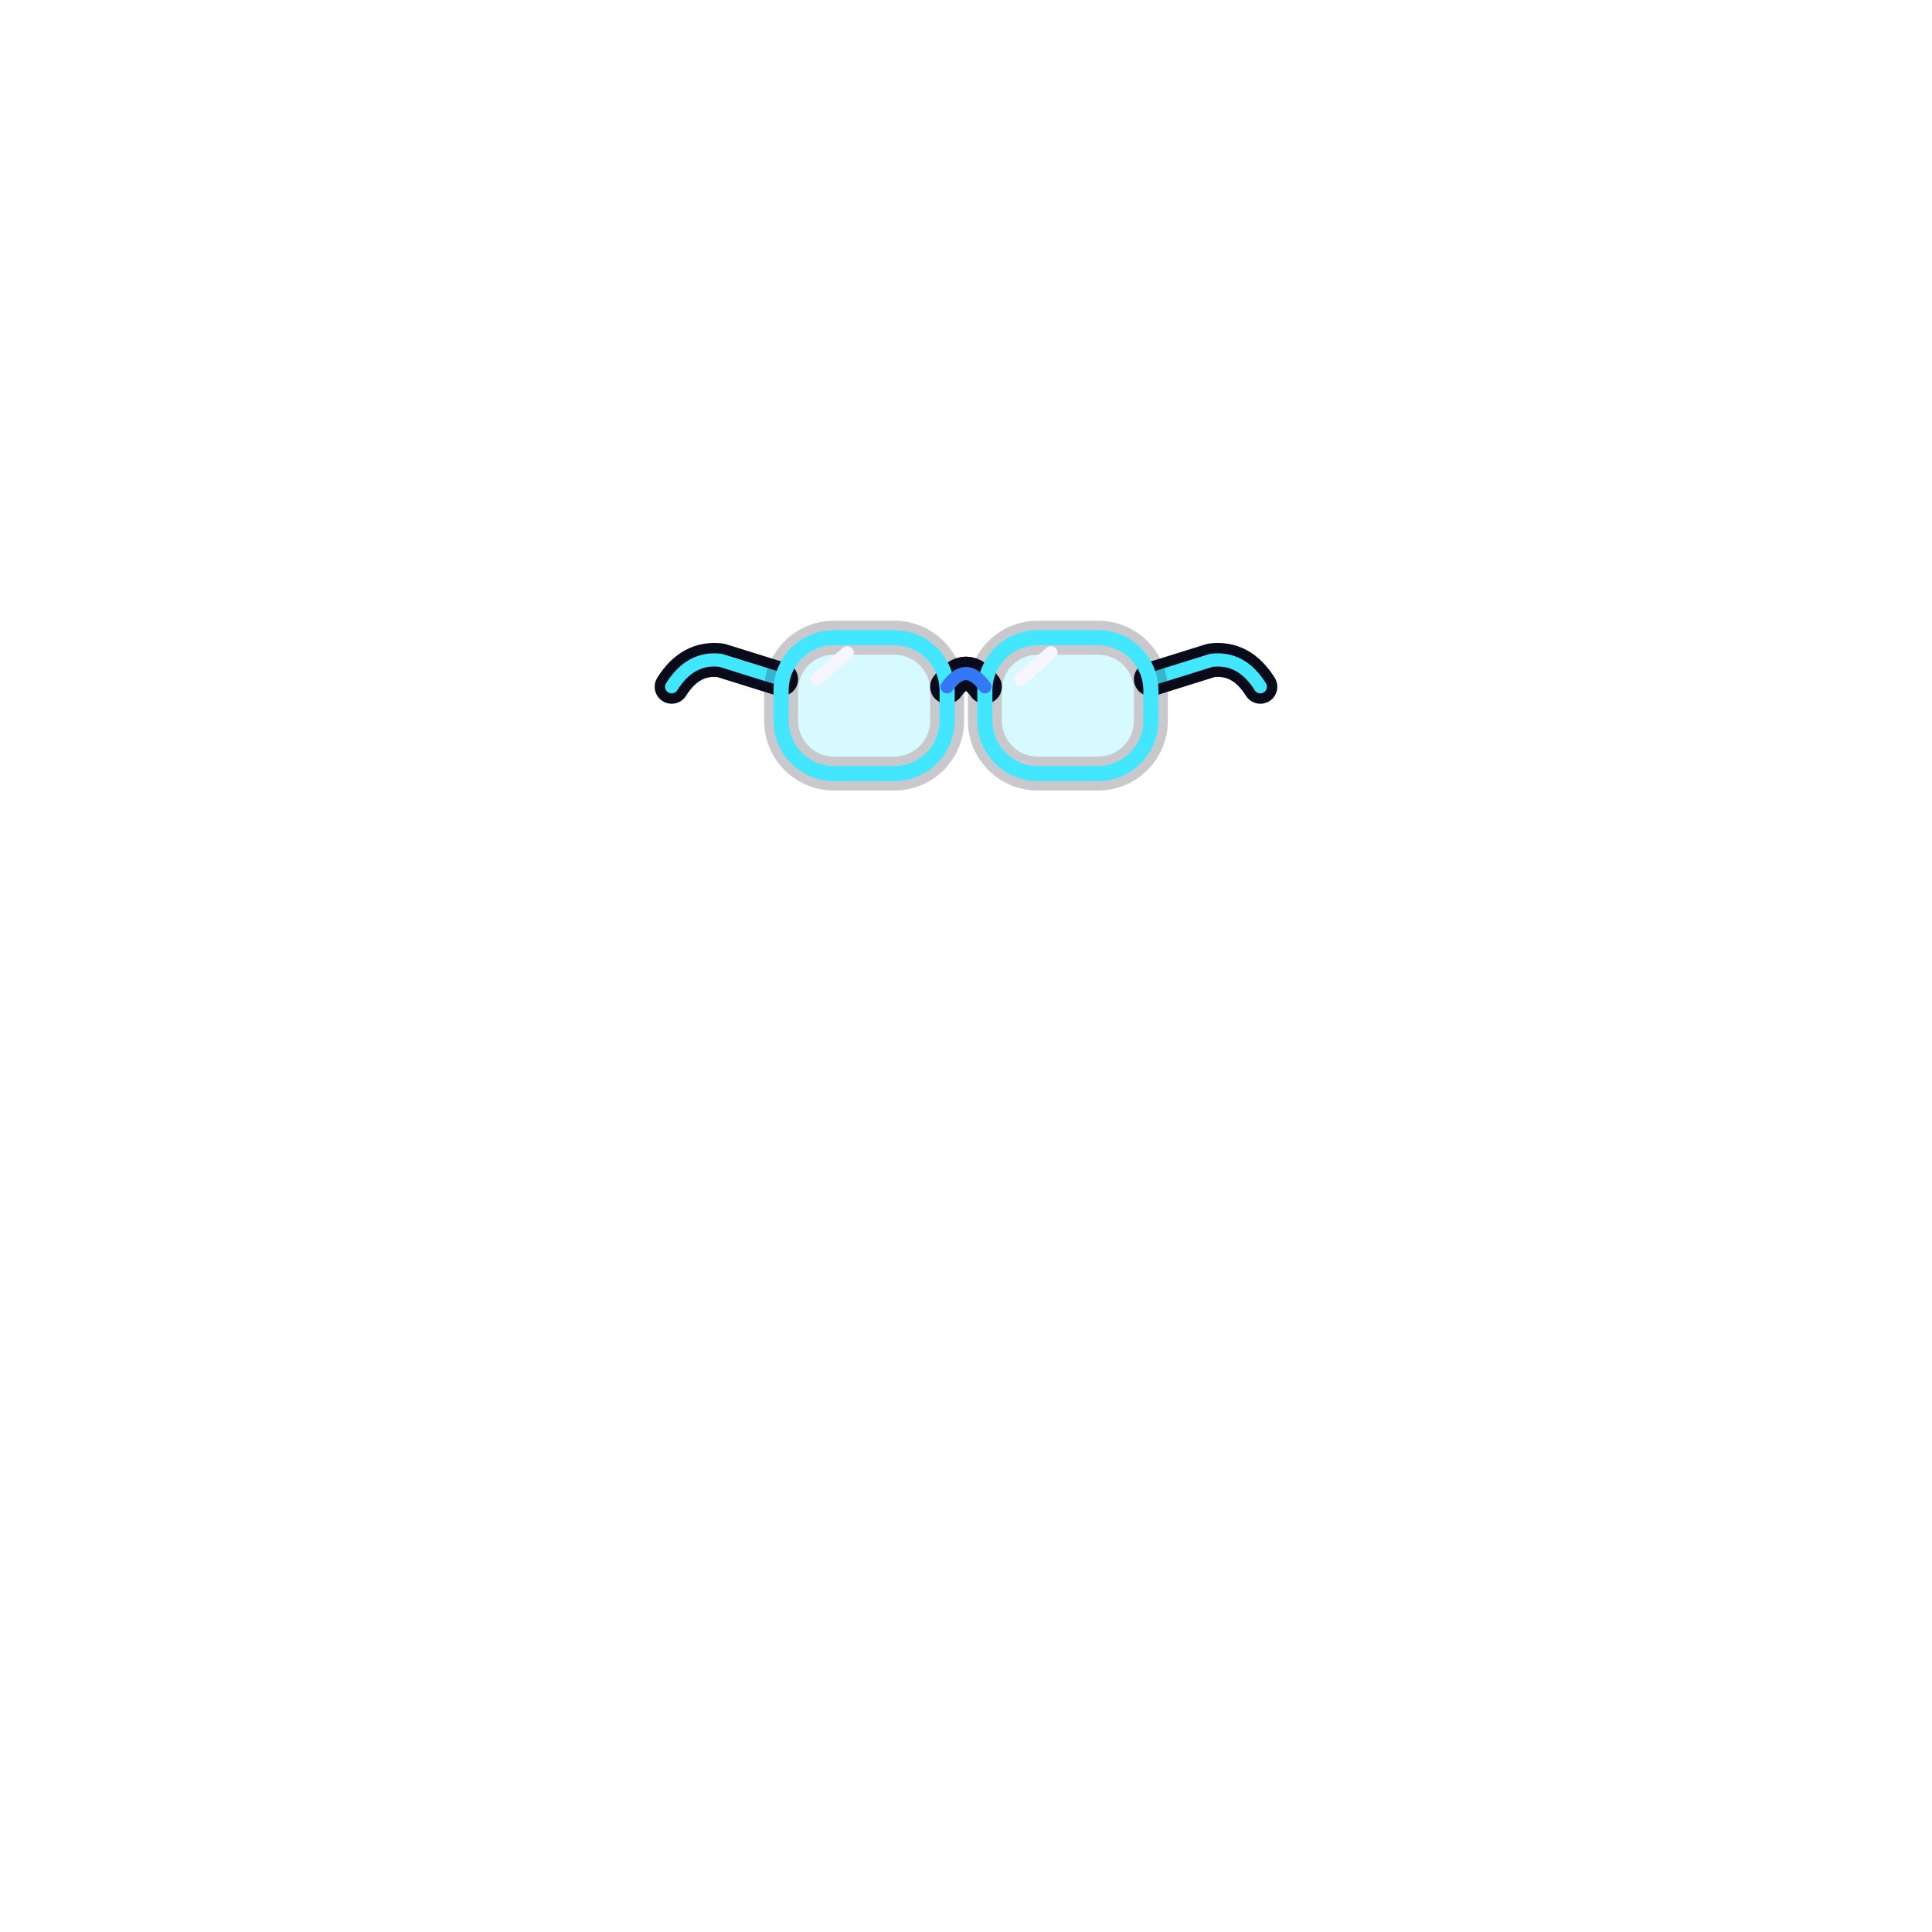
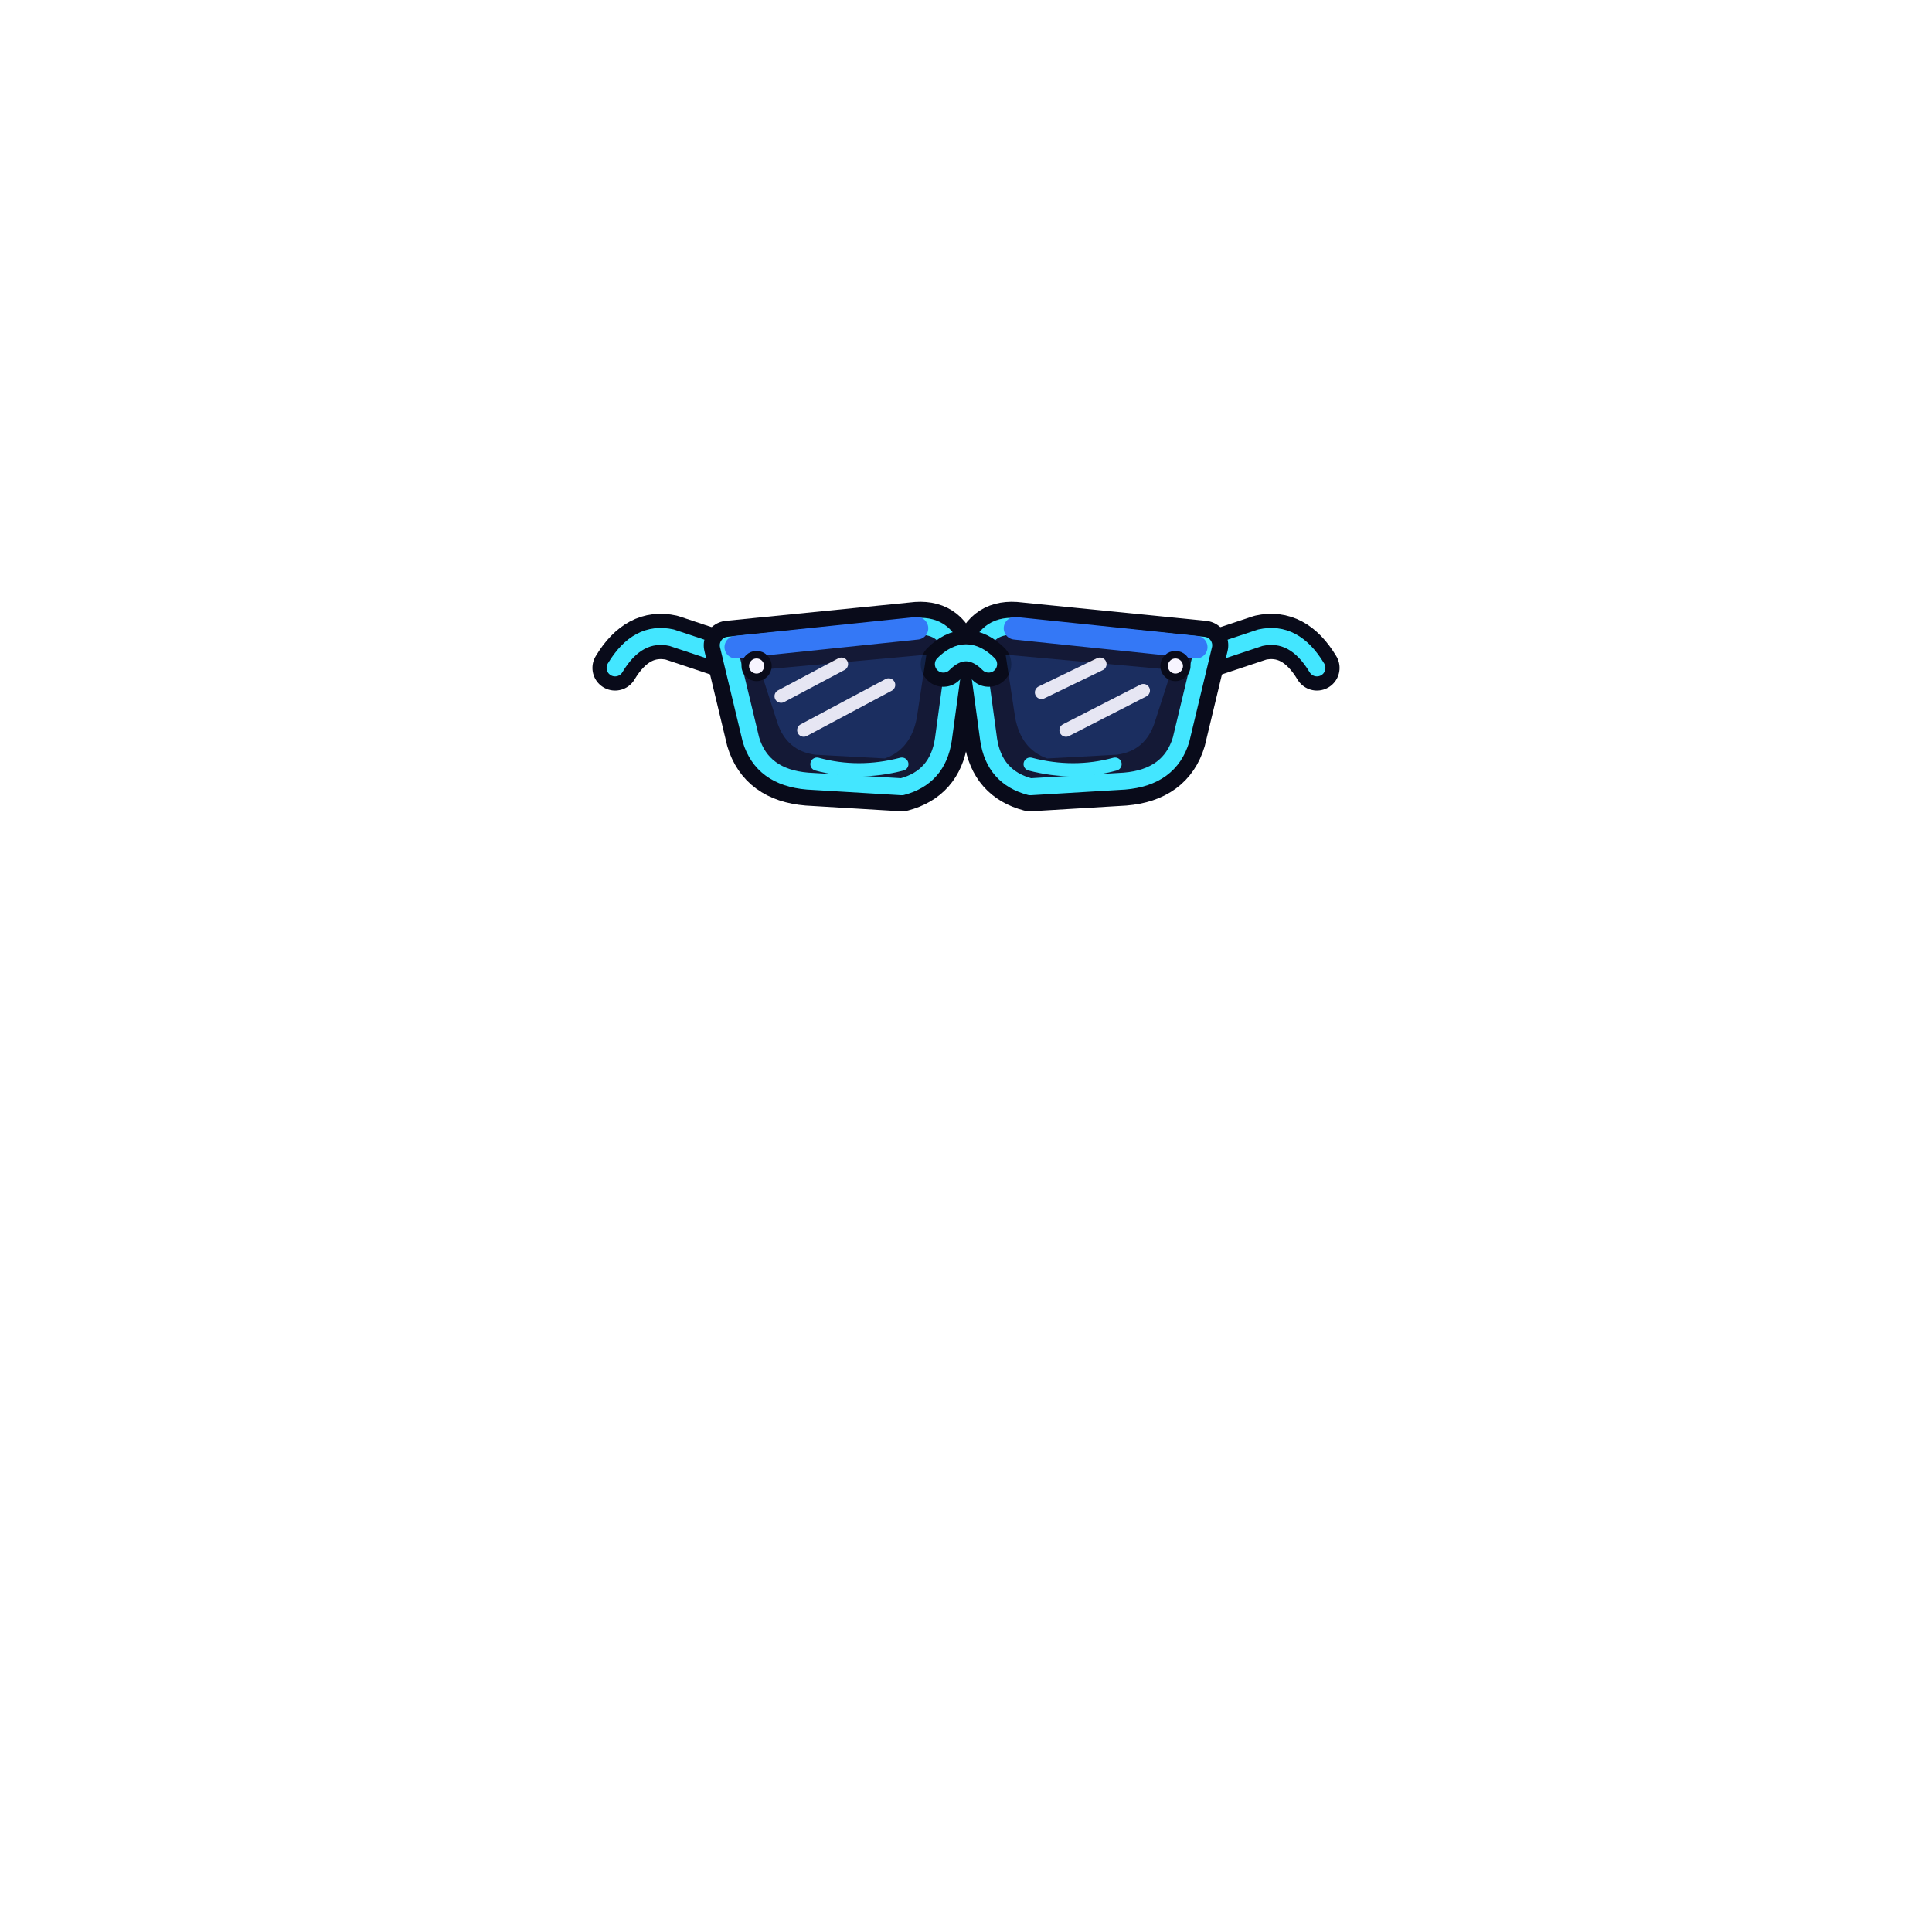
<svg xmlns="http://www.w3.org/2000/svg" width="1024" height="1024" viewBox="0 0 1024 1024" color-interpolation="sRGB" shape-rendering="geometricPrecision">
  <defs />
  <g id="asset">
    <g id="reduced_base">
-       <g id="qa_glasses_eye_alignment" transform="translate(0 34)">
-         <path d="M414 326 L382 316 Q366 314 356 330 M610 326 L642 316 Q658 314 668 330" fill="none" stroke="#090B1A" stroke-width="18" stroke-linecap="round" stroke-linejoin="round" />
-         <path d="M414 326 L382 316 Q366 314 356 330 M610 326 L642 316 Q658 314 668 330" fill="none" stroke="#43E6FF" stroke-width="7" stroke-linecap="round" stroke-linejoin="round" />
-         <rect x="414" y="304" width="88" height="72" rx="28" fill="#43E6FF" opacity="0.22" stroke="#090B1A" stroke-width="18" />
-         <rect x="522" y="304" width="88" height="72" rx="28" fill="#43E6FF" opacity="0.22" stroke="#090B1A" stroke-width="18" />
-         <path d="M502 330 Q512 316 522 330" fill="none" stroke="#090B1A" stroke-width="18" stroke-linecap="round" />
+       <g id="qa_glasses_eye_alignment" transform="translate(0 26)">
+         <path d="M398 326 L356 312 Q338 308 326 328 M626 326 L668 312 Q686 308 698 328" fill="none" stroke="#090B1A" stroke-width="24" stroke-linecap="round" stroke-linejoin="round" />
+         <path d="M398 326 L356 312 Q338 308 326 328 M626 326 L668 312 Q686 308 698 328" fill="none" stroke="#43E6FF" stroke-width="9" stroke-linecap="round" stroke-linejoin="round" />
+         <path d="M386 316 L486 306 Q502 305 506 322 L500 366 Q497 386 478 391 L428 388 Q404 386 398 366 Z" fill="#090B1A" stroke="#090B1A" stroke-width="26" stroke-linejoin="round" />
+         <path d="M538 306 L638 316 L626 366 Q620 386 596 388 L546 391 Q527 386 524 366 L518 322 Q522 305 538 306 Z" fill="#090B1A" stroke="#090B1A" stroke-width="26" stroke-linejoin="round" />
+         <path d="M386 316 L486 306 Q502 305 506 322 L500 366 Q497 386 478 391 L428 388 Q404 386 398 366 Z" fill="#141936" stroke="#43E6FF" stroke-width="9" stroke-linejoin="round" />
+         <path d="M538 306 L638 316 L626 366 Q620 386 596 388 L546 391 Q527 386 524 366 L518 322 Q522 305 538 306 Z" fill="#141936" stroke="#43E6FF" stroke-width="9" stroke-linejoin="round" />
+         <path d="M390 317 L486 307 M538 307 L634 317" fill="none" stroke="#3478F6" stroke-width="12" stroke-linecap="round" stroke-linejoin="round" />
+         <path d="M500 326 Q512 314 524 326" fill="none" stroke="#090B1A" stroke-width="24" stroke-linecap="round" />
+         <path d="M500 326 Q512 314 524 326" fill="none" stroke="#43E6FF" stroke-width="9" stroke-linecap="round" />
      </g>
    </g>
    <g id="reduced_accent">
-       <g id="qa_glasses_eye_alignment_accent" transform="translate(0 34)">
-         <rect x="414" y="304" width="88" height="72" rx="28" fill="none" stroke="#43E6FF" stroke-width="8" />
-         <rect x="522" y="304" width="88" height="72" rx="28" fill="none" stroke="#43E6FF" stroke-width="8" />
-         <path d="M502 330 Q512 316 522 330" fill="none" stroke="#3478F6" stroke-width="7" stroke-linecap="round" />
-         <path d="M433 326 L449 312 M541 326 L557 312" fill="none" stroke="#F7F5FF" stroke-width="7" stroke-linecap="round" />
+       <g id="qa_glasses_eye_alignment_accent" transform="translate(0 26)">
+         <path d="M403 329 L491 321 L486 354 Q483 371 469 376 L432 374 Q417 372 412 357 Z" fill="#3478F6" opacity="0.22" />
+         <path d="M533 321 L621 329 L612 357 Q607 372 592 374 L555 376 Q541 371 538 354 Z" fill="#3478F6" opacity="0.22" />
+         <path d="M414 343 L446 326 M426 361 L471 337 M552 341 L583 326 M565 361 L606 340" fill="none" stroke="#F7F5FF" stroke-width="7" stroke-linecap="round" opacity="0.92" />
+         <path d="M433 379 Q455 385 478 379 M546 379 Q569 385 591 379" fill="none" stroke="#43E6FF" stroke-width="7" stroke-linecap="round" />
+         <circle cx="401" cy="327" r="6" fill="#F7F5FF" stroke="#090B1A" stroke-width="4" />
+         <circle cx="623" cy="327" r="6" fill="#F7F5FF" stroke="#090B1A" stroke-width="4" />
      </g>
    </g>
  </g>
</svg>
